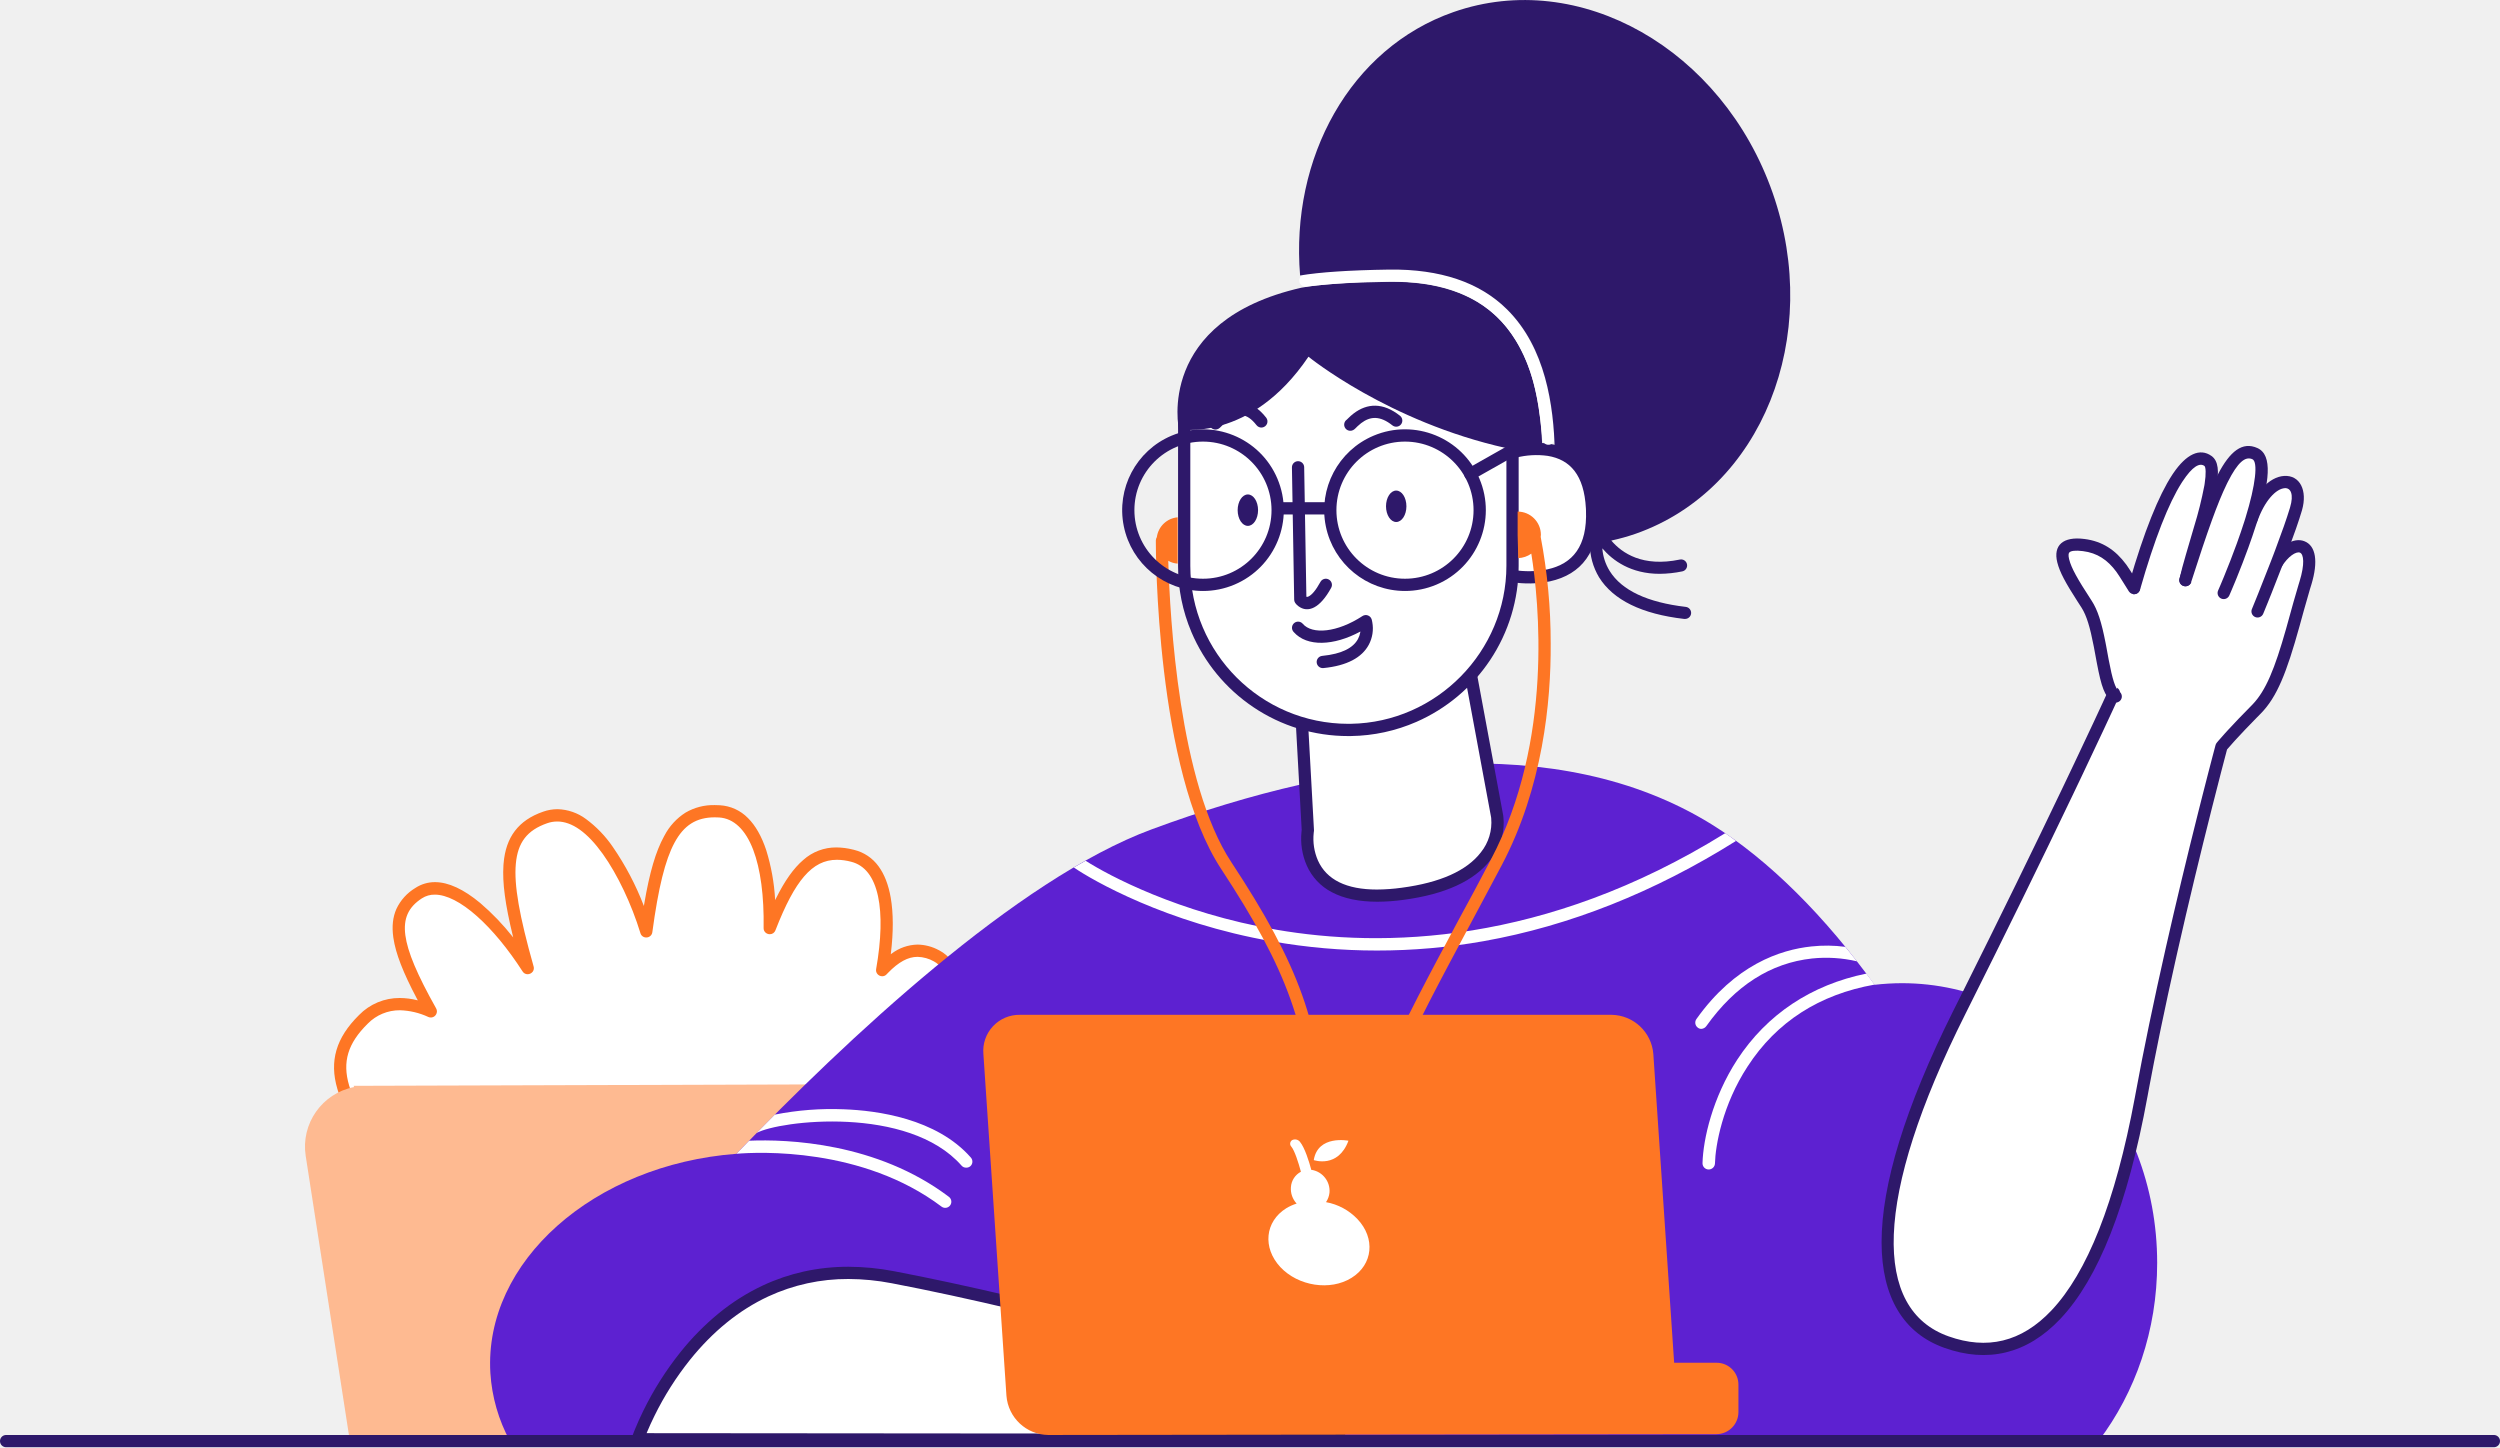
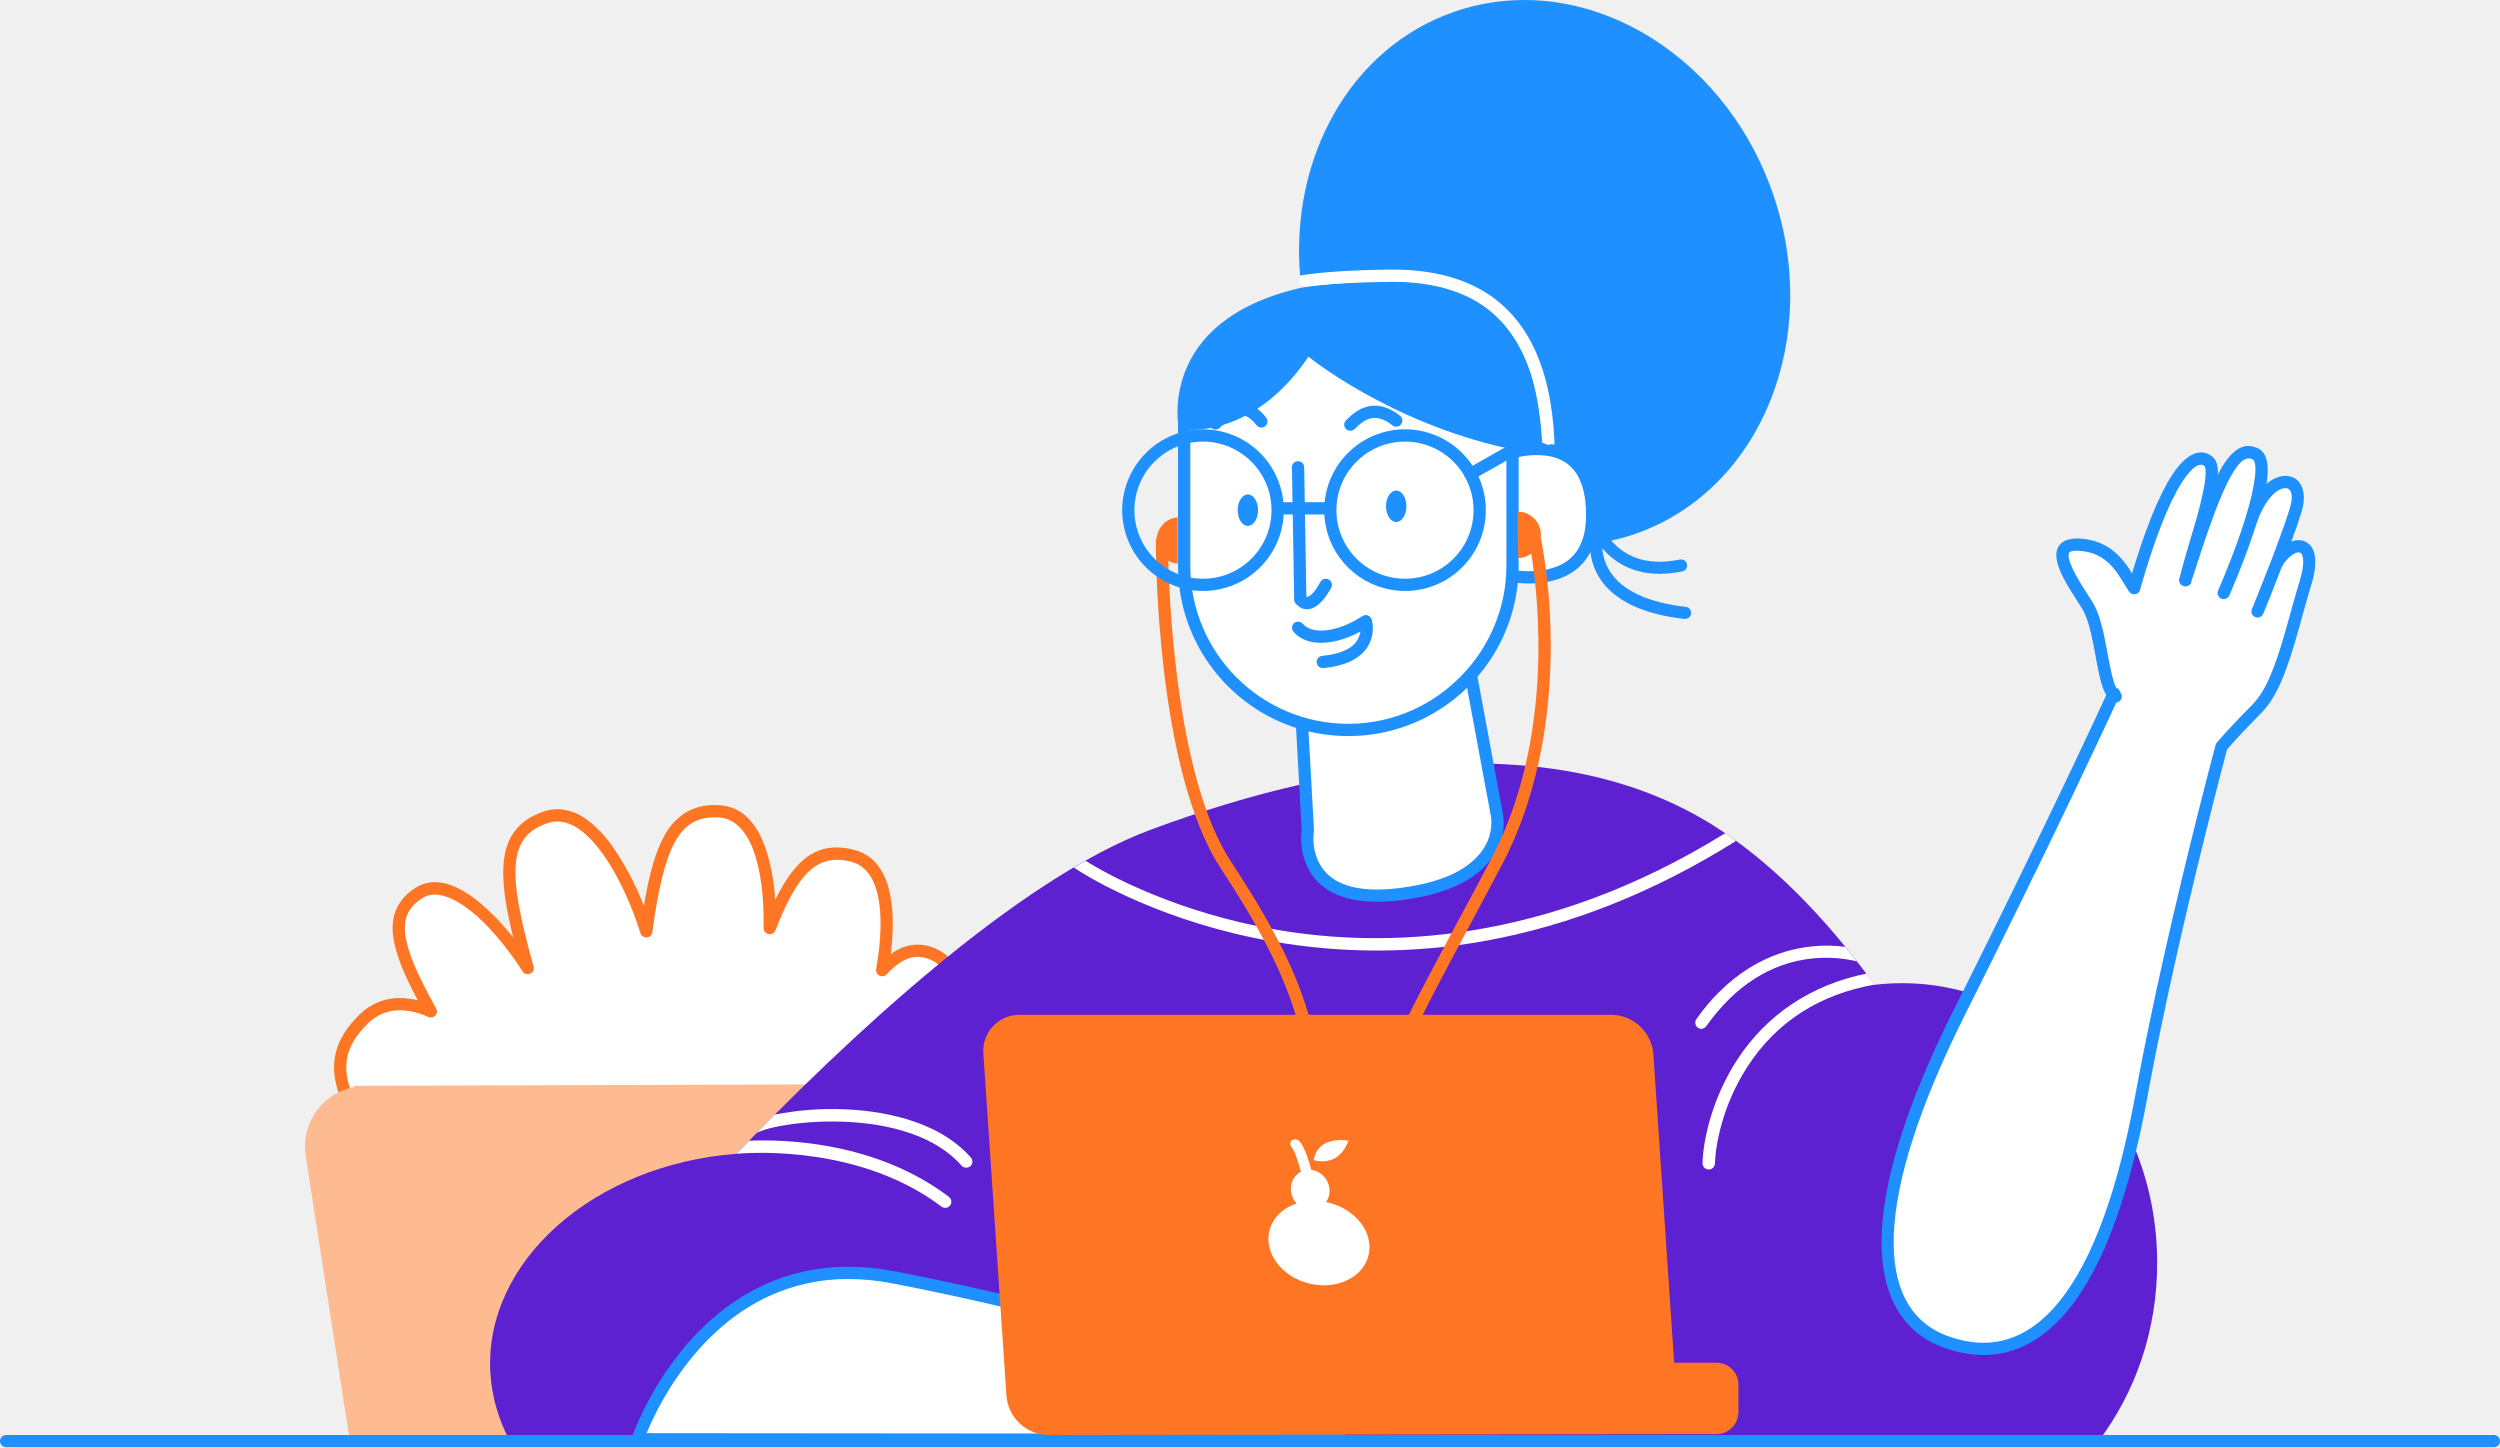
<svg xmlns="http://www.w3.org/2000/svg" viewBox="0 0 1225.1 709.2">
  <g id="support_solid" data-name="support/solid" transform="translate(2.2)">
    <g id="support_solid-2" data-name="support/solid" transform="translate(-3)">
      <g id="support_solid-3" data-name="support_solid">
        <g id="suculent" transform="translate(150 397)">
          <path id="succulent" d="M292.406,70.973c-9.6-5.1-17.8-2.7-26.8,6.9,4.1-23.2,4-51.3-14.4-56-18.9-4.9-29.6,6.9-40.7,35.4.4-24.4-4.4-55.9-24.6-57.2-22.7-1.4-30.3,17.3-35.9,58.8-7.1-23.2-26.6-63.9-49.6-55.8-22.5,7.9-21,29.6-8.5,73.8-12.3-19.1-37-47.5-53.5-36.7-15.7,10.2-11.4,26.9,6,57.9-11.5-5-23.4-5.5-33,3.9-21.5,21.2-11.1,41.3,18.6,78.6,29.8,37.3,243.7-28.7,253.8-45.5C294.006,118.173,309.906,80.373,292.406,70.973Z" transform="translate(17.494 0.527)" fill="#fff" />
          <path id="succulent_2_" d="M74.2,197.887h-.008c-22.29,0-36.937-4.188-43.534-12.445a316.178,316.178,0,0,1-19.342-26.368c-4.657-7.327-7.666-13.449-9.469-19.265l-.22-.728C-.4,132.194-.534,125.968,1.2,120.046c1.744-5.939,5.376-11.571,11.1-17.217A27.631,27.631,0,0,1,32.2,94.53a35.847,35.847,0,0,1,8.6,1.105l.252.064-.436-.821c-6.843-12.951-10.4-22.126-11.529-29.749l-.057-.4c-.737-5.337-.233-9.871,1.54-13.86a23.634,23.634,0,0,1,9.2-10.21,17.4,17.4,0,0,1,9.681-2.907C56.009,37.755,63.481,41.2,71.65,48A118.511,118.511,0,0,1,87.541,64.538l.258.321-.2-.826C83.865,48.7,82.451,38.054,83.011,29.525l.065-.868c.549-6.567,2.359-11.8,5.533-15.982,3.19-4.207,7.7-7.293,13.8-9.433A21.339,21.339,0,0,1,109.506,2a24.407,24.407,0,0,1,13.961,4.832,56.611,56.611,0,0,1,13.14,13.661,137.993,137.993,0,0,1,15.2,28.887l.022.058.18-1.067c2.628-15.444,5.628-25.654,9.725-33.1l.193-.346a29.424,29.424,0,0,1,10.3-11.227A26.966,26.966,0,0,1,186.608,0c.808,0,1.646.026,2.49.078a20.913,20.913,0,0,1,13.739,6.27c3.693,3.673,6.7,8.962,8.941,15.718a100.486,100.486,0,0,1,4.374,24.315l.013.175.359-.734c4.309-8.714,8.707-14.917,13.443-18.962a24.053,24.053,0,0,1,16.191-6.113,34.7,34.7,0,0,1,8.194,1.067l.6.15a20.818,20.818,0,0,1,11.824,7.963c2.9,3.9,4.927,9.116,6.028,15.5,1.3,7.565,1.33,16.7.074,27.158l-.061.5.42-.3a21.814,21.814,0,0,1,12.72-4.43,22.681,22.681,0,0,1,10.505,2.786l.367.193a16.444,16.444,0,0,1,5.735,5.033,19.623,19.623,0,0,1,3.049,7.268c1.147,5.382.743,12.205-1.2,20.281-2.662,11.071-8.423,24.753-15.034,35.707-1.419,2.361-5.877,5.417-13.249,9.082A281.289,281.289,0,0,1,248.3,160.262a760.836,760.836,0,0,1-80.314,23.767c-18.883,4.5-36.339,7.959-51.882,10.278A290.3,290.3,0,0,1,74.2,197.887ZM32.258,100.535a21.882,21.882,0,0,0-15.746,6.573c-9.8,9.66-12.526,18.716-9.128,30.281,2.982,10.149,10.258,21.86,25.951,41.769l2.014,2.542c2.7,3.384,7.4,5.961,13.97,7.662,6.386,1.653,14.588,2.492,24.379,2.492,23.284,0,55.407-4.724,92.9-13.662a762.584,762.584,0,0,0,79.457-23.5c10.452-3.8,19.605-7.539,26.47-10.825,6.7-3.208,10.751-5.749,11.713-7.348,6.317-10.468,11.812-23.5,14.339-34.014,1.615-6.718,2.055-12.332,1.306-16.685-.759-4.416-2.739-7.512-5.884-9.2a17.058,17.058,0,0,0-8.049-2.255c-4.685,0-9.291,2.5-14.5,7.866l-.66.692a2.9,2.9,0,0,1-2.157.959,3.114,3.114,0,0,1-2.359-1.1,2.924,2.924,0,0,1-.627-2.43c2.539-14.368,2.86-26.7.929-35.675-2.048-9.511-6.464-15.2-13.128-16.9a27.75,27.75,0,0,0-7-.974c-6.181,0-11.291,2.585-16.081,8.134-4.692,5.436-9.162,13.833-14.067,26.424a2.884,2.884,0,0,1-2.758,1.915,3.12,3.12,0,0,1-2.218-.909,2.912,2.912,0,0,1-.82-2.144C210.762,44.57,209,31.316,205.4,21.892,201.624,12,195.857,6.526,188.721,6.067,187.99,6.022,187.269,6,186.58,6c-9.03,0-15.123,3.842-19.757,12.458-4.554,8.47-7.9,21.983-10.845,43.816a2.953,2.953,0,0,1-2.988,2.6,2.907,2.907,0,0,1-2.854-2.123c-4.372-14.285-11.253-28.778-18.408-38.768-7.575-10.58-15.1-15.944-22.355-15.944A14.947,14.947,0,0,0,104.4,8.9c-9.79,3.438-14.371,9.383-15.318,19.879-.933,10.347,1.672,25.383,8.711,50.275a2.9,2.9,0,0,1-.445,2.595,3.193,3.193,0,0,1-2.5,1.238A2.869,2.869,0,0,1,92.383,81.5c-7.081-11-14.792-20.339-22.3-27.022-7.795-6.938-14.96-10.6-20.722-10.6a11.334,11.334,0,0,0-6.32,1.818c-6.671,4.334-9.168,9.9-8.1,18.064,1.064,8.112,5.715,19.169,15.079,35.853a2.915,2.915,0,0,1-.013,2.965,2.962,2.962,0,0,1-3.8,1.255A35.42,35.42,0,0,0,32.258,100.535Z" transform="translate(14.495 -2.472)" fill="#fe7624" />
          <path id="pot" d="M311.357.6l.2-.6L23.857.9l.2.6A29.748,29.748,0,0,0,.357,35.2L21.857,174l291.6-.9,21.5-138.8A29.654,29.654,0,0,0,311.357.6Z" transform="translate(0.243 134.2)" fill="#feba91" />
        </g>
        <g id="woman" transform="translate(240)">
          <g id="body" transform="translate(0 218)">
            <path id="clothing" d="M691.836,107.657a119.019,119.019,0,0,0-13.4.8c-23.9-33-51.3-61-80.1-78.8-75-46.2-178-33-274.1,2.6-66.1,24.4-149.8,103.2-203.5,159-70,5.3-123.8,52.9-120.6,107.4a80.582,80.582,0,0,0,9.6,33.4l234.9,1.6c.4-.6.8-1.3,1.2-1.9l348.4-1.2c.4.5.8,1,1.2,1.6l192.9-.3c17.9-23.7,28.6-54,28.6-87.1C816.936,168.957,760.936,107.657,691.836,107.657Z" transform="translate(0.964 156.143)" fill="#5d21d1" />
            <g id="clothing_lines" transform="translate(119 190)">
              <path id="Path" d="M319.2,0C230.5,55,150.9,56.2,99.3,47.3,51.5,39.1,17,20.7,5.8,13.5,3.9,14.6,2,15.7,0,16.8,9.2,23.1,45.2,43.9,97.2,53a294.635,294.635,0,0,0,51.3,4.5,298.4,298.4,0,0,0,52.4-4.6c42.1-7.5,83.6-24,123.6-49.1C322.7,2.4,321,1.2,319.2,0Z" transform="translate(168 0.3)" fill="#fff" />
              <path id="Path-2" data-name="Path" d="M5.461,39.4c14.1-19.8,31.5-30.9,51.8-33.1a66.5,66.5,0,0,1,22,1.4c-1.9-2.4-3.8-4.8-5.7-7.1a69.423,69.423,0,0,0-16.6-.2C41.661,2,19.461,9.4.561,36a3.041,3.041,0,0,0,.7,4.2,2.716,2.716,0,0,0,1.7.6A3.23,3.23,0,0,0,5.461,39.4Z" transform="translate(472.539 55.395)" fill="#fff" />
              <path id="Path-3" data-name="Path" d="M3,96H3a3.08,3.08,0,0,0,3.1-2.9c.2-8.8,3.7-28.8,16-47.6C36.3,23.6,57.3,10.2,84.3,5.4,83,3.6,81.7,1.8,80.3,0,53.3,5.5,31.5,20,17,42.2,4.9,60.8.3,81.2,0,92.9A3.031,3.031,0,0,0,3,96Z" transform="translate(476.1 69.1)" fill="#fff" />
              <path id="Path-4" data-name="Path" d="M42.8.114a143.643,143.643,0,0,0-33.9,2.6c-3,3-6,6-8.9,9,11.1-6.1,74.3-13.7,100.4,16a2.9,2.9,0,0,0,2.3,1,3.057,3.057,0,0,0,2-.7,3,3,0,0,0,.3-4.2C88.1,4.514,58.8.714,42.8.114Z" transform="translate(12.6 135.486)" fill="#fff" />
              <g id="Group" transform="translate(0 150)">
                <path id="Path-5" data-name="Path" d="M.422.522h.2a.139.139,0,0,0-.2,0Z" transform="translate(0.278 7.078)" fill="#fff" />
                <path id="Path-6" data-name="Path" d="M104.1,27.647C68.8.947,24.8-.653,6.2.147c-2.1,2.2-4.2,4.3-6.2,6.4,10.7-.9,61.8-3.3,100.5,25.9a3,3,0,0,0,3.6-4.8Z" transform="translate(2.7 0.853)" fill="#fff" />
              </g>
            </g>
            <path id="hand" d="M0,81.535s32.8-97,125.1-79.4,218.6,55.4,218.6,55.4v24.3Z" transform="translate(73.3 405.765)" fill="#fff" />
-             <path id="hand_2_" d="M346.7,87.84,3,87.54A3,3,0,0,1,.16,83.579c.023-.069.055-.16.095-.271l.388-1.062c.145-.386.283-.748.422-1.1l.489-1.23C2.782,76.877,4.211,73.7,5.8,70.474a155.71,155.71,0,0,1,18.11-28.579A127.26,127.26,0,0,1,42.538,22.951,104.686,104.686,0,0,1,64.41,9.132,96.733,96.733,0,0,1,84.479,2.324,101.446,101.446,0,0,1,106.258,0a120.073,120.073,0,0,1,22.406,2.193c17.189,3.278,36.8,7.5,58.276,12.541l3.644.859c12.756,3.021,26.314,6.362,40.3,9.931,26.091,6.658,53.663,14.092,81.95,22.1,8.758,2.478,17.286,4.928,25.347,7.282l5.392,1.582,3.992,1.183A2.98,2.98,0,0,1,349.7,60.54v24.3A3,3,0,0,1,346.7,87.84ZM106.258,6a92.239,92.239,0,0,0-39.31,8.571c-14.231,6.641-27.136,17.1-38.355,31.081A149.626,149.626,0,0,0,11.184,73.127c-1.3,2.644-2.5,5.254-3.542,7.757l-.274.661,336.335.293V62.778l-9.278-2.722c-7.445-2.167-15.259-4.409-23.226-6.664l-4.2-1.187c-26.729-7.529-52.836-14.55-77.6-20.869-13.977-3.566-27.5-6.9-40.2-9.9-22.839-5.408-43.584-9.9-61.661-13.344A114.049,114.049,0,0,0,106.258,6Z" transform="translate(70.298 402.76)" fill="#2e186a" />
+             <path id="hand_2_" d="M346.7,87.84,3,87.54A3,3,0,0,1,.16,83.579c.023-.069.055-.16.095-.271l.388-1.062c.145-.386.283-.748.422-1.1l.489-1.23C2.782,76.877,4.211,73.7,5.8,70.474a155.71,155.71,0,0,1,18.11-28.579A127.26,127.26,0,0,1,42.538,22.951,104.686,104.686,0,0,1,64.41,9.132,96.733,96.733,0,0,1,84.479,2.324,101.446,101.446,0,0,1,106.258,0a120.073,120.073,0,0,1,22.406,2.193c17.189,3.278,36.8,7.5,58.276,12.541l3.644.859c12.756,3.021,26.314,6.362,40.3,9.931,26.091,6.658,53.663,14.092,81.95,22.1,8.758,2.478,17.286,4.928,25.347,7.282l5.392,1.582,3.992,1.183A2.98,2.98,0,0,1,349.7,60.54v24.3A3,3,0,0,1,346.7,87.84ZM106.258,6a92.239,92.239,0,0,0-39.31,8.571c-14.231,6.641-27.136,17.1-38.355,31.081A149.626,149.626,0,0,0,11.184,73.127c-1.3,2.644-2.5,5.254-3.542,7.757l-.274.661,336.335.293V62.778l-9.278-2.722c-7.445-2.167-15.259-4.409-23.226-6.664l-4.2-1.187c-26.729-7.529-52.836-14.55-77.6-20.869-13.977-3.566-27.5-6.9-40.2-9.9-22.839-5.408-43.584-9.9-61.661-13.344A114.049,114.049,0,0,0,106.258,6Z" transform="translate(70.298 402.76)" fill="#1e90ff" />
            <g id="hand_II_1_" transform="translate(682)">
              <path id="Path-7" data-name="Path" d="M8.393,90.508s-7.4-3.7-8.3-12.2,4.8-45.5,14-50.7c9.3-5.2,51.6-28.1,59.4-27.6S84.493,68.408,8.393,90.508Z" transform="translate(111.707 38.492)" fill="#fff" />
              <path id="Path-8" data-name="Path" d="M0,63.453c15.8-55.3,28.7-67.7,36.2-62.3,6.8,4.9-7,40.1-11,58.4" transform="translate(124.6 6.747)" fill="#fff" />
-               <path id="Path_2_" d="M21.706,10.946l.485-.725C28.586.826,35.227-2.352,40.955,1.772c3.377,2.433,3.741,7.462,2.39,15.456l-.2,1.127c-.9,4.945-2.39,10.72-4.819,19.117l-3.971,13.55c-1.858,6.4-2.478,8.8-3.226,12.224a3,3,0,0,1-5.862-1.281l.284-1.276c.645-2.843,1.3-5.336,2.818-10.569l4-13.652a186.722,186.722,0,0,0,5.057-20.24l.123-.76c.812-5.219.557-8.352-.1-8.828-2.3-1.657-5.805.112-10.728,7.6l-.445.688c-6.319,9.923-13.222,27.314-20.39,52.4A3,3,0,0,1,.116,65.682l.516-1.795C7.939,38.642,15.023,21.114,21.706,10.946Z" transform="translate(121.599 3.694)" fill="#2e186a" />
+               <path id="Path_2_" d="M21.706,10.946l.485-.725C28.586.826,35.227-2.352,40.955,1.772c3.377,2.433,3.741,7.462,2.39,15.456l-.2,1.127c-.9,4.945-2.39,10.72-4.819,19.117l-3.971,13.55c-1.858,6.4-2.478,8.8-3.226,12.224a3,3,0,0,1-5.862-1.281l.284-1.276c.645-2.843,1.3-5.336,2.818-10.569l4-13.652a186.722,186.722,0,0,0,5.057-20.24l.123-.76c.812-5.219.557-8.352-.1-8.828-2.3-1.657-5.805.112-10.728,7.6l-.445.688c-6.319,9.923-13.222,27.314-20.39,52.4A3,3,0,0,1,.116,65.682l.516-1.795C7.939,38.642,15.023,21.114,21.706,10.946Z" transform="translate(121.599 3.694)" fill="#1e90ff" />
              <path id="hand_II_3_" d="M190.45,8.495c7.9-12.9,21-12.2,14.2,9.7-6.7,21.4-11.6,49.2-24.1,61.8s-17,18.2-17,18.2-25,93.3-39.2,170.9c-20.5,112.2-59.3,133.8-95.5,120.9-36.2-12.8-42.9-63.6,6.5-162.1,49.4-98.6,75.5-156,75.5-156" transform="translate(3.85 49.705)" fill="#fff" />
-               <path id="hand_II_4_" d="M190.892,9.939C195.377,2.616,201.9-1.492,207.131.5c5.761,2.195,6.884,10.02,3.519,21.153l-.726,2.359c-.866,2.852-1.757,5.978-2.936,10.246l-2.173,7.893c-6.357,22.93-11.063,34.677-18.879,42.7l-1.965,1.99c-4.086,4.151-7.494,7.737-10.278,10.779l-1.1,1.214c-1.158,1.282-2.107,2.36-2.86,3.242l-.45.528-1.58,6-1.418,5.445c-1.376,5.309-2.864,11.123-4.442,17.372-5.709,22.614-11.418,46.275-16.746,69.82l-1.151,5.113c-2.472,11.035-4.8,21.783-6.953,32.175l-.866,4.2q-2.781,13.57-5.116,26.093l-.705,3.821c-9.78,53.527-24.185,89.309-42.63,108.881-16.5,17.508-35.978,21.736-56.821,14.308C10.821,388.751.026,371.072,0,344.1c-.026-28.082,11.49-66.023,34.953-113.1l4.611-9.218C58.249,184.377,74.747,150.59,89,120.757l5.544-11.643q5.135-10.823,9.316-19.772l4.382-9.421,2.878-6.257a3,3,0,0,1,5.53,2.321l-.376.837-3.118,6.766-4.281,9.194q-4.869,10.409-11,23.313l-4.2,8.8c-15.088,31.553-32.658,67.472-52.642,107.36C-4.344,322.726-4.293,377.043,32.857,390.179c18.655,6.648,35.618,2.966,50.447-12.769,17.326-18.384,31.223-52.658,40.806-104.275l.289-1.569c1.976-10.8,4.223-22.244,6.715-34.253,2.5-12.028,5.216-24.528,8.127-37.394,5.043-22.287,10.426-44.671,15.827-66.178l2.2-8.7q1.532-6.024,2.929-11.423l1.864-7.16,1.592-6.028a3,3,0,0,1,.559-1.1l.412-.5.545-.643c.789-.923,1.774-2.043,2.968-3.365l1.515-1.663c3.154-3.433,7.054-7.511,11.769-12.264l.456-.469c6.406-6.731,10.752-17.234,16.357-37.018l3.6-12.992c1-3.571,1.795-6.329,2.6-8.933l.361-1.164c2.7-8.7,2.057-13.5.21-14.207s-5.826,1.8-8.986,6.963a3,3,0,0,1-5.117-3.134Z" transform="translate(0.85 46.695)" fill="#2e186a" />
+               <path id="hand_II_4_" d="M190.892,9.939C195.377,2.616,201.9-1.492,207.131.5c5.761,2.195,6.884,10.02,3.519,21.153l-.726,2.359c-.866,2.852-1.757,5.978-2.936,10.246l-2.173,7.893c-6.357,22.93-11.063,34.677-18.879,42.7l-1.965,1.99c-4.086,4.151-7.494,7.737-10.278,10.779l-1.1,1.214c-1.158,1.282-2.107,2.36-2.86,3.242l-.45.528-1.58,6-1.418,5.445c-1.376,5.309-2.864,11.123-4.442,17.372-5.709,22.614-11.418,46.275-16.746,69.82l-1.151,5.113c-2.472,11.035-4.8,21.783-6.953,32.175l-.866,4.2q-2.781,13.57-5.116,26.093l-.705,3.821c-9.78,53.527-24.185,89.309-42.63,108.881-16.5,17.508-35.978,21.736-56.821,14.308C10.821,388.751.026,371.072,0,344.1c-.026-28.082,11.49-66.023,34.953-113.1l4.611-9.218C58.249,184.377,74.747,150.59,89,120.757l5.544-11.643q5.135-10.823,9.316-19.772l4.382-9.421,2.878-6.257a3,3,0,0,1,5.53,2.321l-.376.837-3.118,6.766-4.281,9.194q-4.869,10.409-11,23.313l-4.2,8.8c-15.088,31.553-32.658,67.472-52.642,107.36C-4.344,322.726-4.293,377.043,32.857,390.179c18.655,6.648,35.618,2.966,50.447-12.769,17.326-18.384,31.223-52.658,40.806-104.275l.289-1.569c1.976-10.8,4.223-22.244,6.715-34.253,2.5-12.028,5.216-24.528,8.127-37.394,5.043-22.287,10.426-44.671,15.827-66.178l2.2-8.7q1.532-6.024,2.929-11.423l1.864-7.16,1.592-6.028a3,3,0,0,1,.559-1.1l.412-.5.545-.643c.789-.923,1.774-2.043,2.968-3.365l1.515-1.663c3.154-3.433,7.054-7.511,11.769-12.264l.456-.469c6.406-6.731,10.752-17.234,16.357-37.018l3.6-12.992c1-3.571,1.795-6.329,2.6-8.933l.361-1.164c2.7-8.7,2.057-13.5.21-14.207s-5.826,1.8-8.986,6.963a3,3,0,0,1-5.117-3.134Z" transform="translate(0.85 46.695)" fill="#1e90ff" />
              <path id="Path-9" data-name="Path" d="M26.12,74.442c-7.2-4.9-6.3-33.1-14.4-45.4-10-15.3-19.8-31.2-1.3-28.8,15.9,2,20.9,16,24.6,21" transform="translate(89.48 48.858)" fill="#fff" />
-               <path id="Path_2_2" data-name="Path_2_" d="M.47,11.705C-1.609,3.331,3.273-1.122,13.794.243,22.625,1.354,29.02,5.723,34.2,12.7l.242.332c1.891,2.647,5.49,8.678,5.964,9.369l.027.038A3,3,0,1,1,35.608,26l-.1-.145c-.854-1.263-4.595-7.525-6.124-9.585-4.276-5.759-9.3-9.193-16.348-10.079-3.677-.477-5.815-.138-6.6.578-.464.423-.62,1.406-.2,3.233l.061.254c1.04,4.19,4.046,9.551,10.6,19.6l.336.515c3.063,4.652,4.948,10.806,6.873,20.648l.389,2.031L25.66,59.4c1.829,9.681,3.257,14.141,5.055,15.479l.092.065a3,3,0,0,1-3.376,4.96c-3.752-2.553-5.365-7.274-7.556-18.8l-1.352-7.293-.195-1.02c-1.784-9.257-3.485-14.988-5.958-18.874L10.512,31.05C4.472,21.681,1.654,16.473.47,11.705Z" transform="translate(86.481 45.88)" fill="#2e186a" />
+               <path id="Path_2_2" data-name="Path_2_" d="M.47,11.705C-1.609,3.331,3.273-1.122,13.794.243,22.625,1.354,29.02,5.723,34.2,12.7l.242.332c1.891,2.647,5.49,8.678,5.964,9.369l.027.038A3,3,0,1,1,35.608,26l-.1-.145c-.854-1.263-4.595-7.525-6.124-9.585-4.276-5.759-9.3-9.193-16.348-10.079-3.677-.477-5.815-.138-6.6.578-.464.423-.62,1.406-.2,3.233l.061.254c1.04,4.19,4.046,9.551,10.6,19.6l.336.515c3.063,4.652,4.948,10.806,6.873,20.648l.389,2.031L25.66,59.4c1.829,9.681,3.257,14.141,5.055,15.479l.092.065a3,3,0,0,1-3.376,4.96c-3.752-2.553-5.365-7.274-7.556-18.8l-1.352-7.293-.195-1.02c-1.784-9.257-3.485-14.988-5.958-18.874L10.512,31.05C4.472,21.681,1.654,16.473.47,11.705Z" transform="translate(86.481 45.88)" fill="#1e90ff" />
              <path id="Path-10" data-name="Path" d="M3,63.39s14.1-34.2,18.8-50.1C27-4.01,8.8-6.51,0,18.39" transform="translate(182.1 18.21)" fill="#fff" />
-               <path id="Path_2_3" data-name="Path_2_" d="M18.956.024c7.8-.507,11.6,7.089,8.818,16.791l-.1.328C26.241,22,23.885,28.756,20.812,36.962l-.55,1.463q-.637,1.691-1.307,3.443c-1.949,5.1-4.019,10.378-6.1,15.6l-1.708,4.254L9.372,66.078l-.6,1.458a3,3,0,0,1-5.61-2.122L5.579,59.47q.394-.977.81-2.012c2.077-5.17,4.154-10.432,6.123-15.549l1.277-3.336.858-2.265c3.2-8.5,5.666-15.5,7.155-20.459l.125-.42c1.915-6.373.336-9.607-2.582-9.418-4.32.281-9.885,6.106-13.516,16.381a3,3,0,1,1-5.657-2C4.518,8.1,11.783.49,18.956.024Z" transform="translate(179.099 15.207)" fill="#2e186a" />
+               <path id="Path_2_3" data-name="Path_2_" d="M18.956.024c7.8-.507,11.6,7.089,8.818,16.791l-.1.328C26.241,22,23.885,28.756,20.812,36.962l-.55,1.463q-.637,1.691-1.307,3.443c-1.949,5.1-4.019,10.378-6.1,15.6l-1.708,4.254L9.372,66.078l-.6,1.458a3,3,0,0,1-5.61-2.122L5.579,59.47q.394-.977.81-2.012c2.077-5.17,4.154-10.432,6.123-15.549l1.277-3.336.858-2.265c3.2-8.5,5.666-15.5,7.155-20.459l.125-.42c1.915-6.373.336-9.607-2.582-9.418-4.32.281-9.885,6.106-13.516,16.381a3,3,0,1,1-5.657-2C4.518,8.1,11.783.49,18.956.024Z" transform="translate(179.099 15.207)" fill="#1e90ff" />
              <path id="Path-11" data-name="Path" d="M18.8,69S46.5,6.3,34.1.7C22.8-4.4,14.2,18.5,0,62.7" transform="translate(149.7 3.598)" fill="#fff" />
-               <path id="Path_2_4" data-name="Path_2_" d="M18.883,14.095C24.9,2.463,31.012-2.277,38.336,1.029c7.532,3.4,6.1,16.387-.633,37.593-1.144,3.6-2.431,7.361-3.834,11.236-1.812,5-3.738,9.975-5.677,14.742l-.727,1.778c-.679,1.65-1.316,3.167-1.9,4.529l-1.023,2.369a3,3,0,0,1-5.488-2.425l.781-1.8.65-1.528c.449-1.061.927-2.207,1.428-3.426,2.152-5.227,4.3-10.74,6.311-16.279,1.378-3.8,2.639-7.488,3.757-11.008l.49-1.564C37.522,18.895,38.658,7.758,35.867,6.5c-3.472-1.567-7.172,1.43-12.048,11.126l-.56,1.131c-4.489,9.223-9.293,22.686-17.4,47.926A3,3,0,1,1,.145,64.845l1.743-5.4C9.3,36.592,13.853,24.157,18.313,15.218Z" transform="translate(146.699 0.537)" fill="#2e186a" />
+               <path id="Path_2_4" data-name="Path_2_" d="M18.883,14.095C24.9,2.463,31.012-2.277,38.336,1.029c7.532,3.4,6.1,16.387-.633,37.593-1.144,3.6-2.431,7.361-3.834,11.236-1.812,5-3.738,9.975-5.677,14.742l-.727,1.778c-.679,1.65-1.316,3.167-1.9,4.529l-1.023,2.369a3,3,0,0,1-5.488-2.425l.781-1.8.65-1.528c.449-1.061.927-2.207,1.428-3.426,2.152-5.227,4.3-10.74,6.311-16.279,1.378-3.8,2.639-7.488,3.757-11.008l.49-1.564C37.522,18.895,38.658,7.758,35.867,6.5c-3.472-1.567-7.172,1.43-12.048,11.126l-.56,1.131c-4.489,9.223-9.293,22.686-17.4,47.926A3,3,0,1,1,.145,64.845l1.743-5.4C9.3,36.592,13.853,24.157,18.313,15.218Z" transform="translate(146.699 0.537)" fill="#1e90ff" />
            </g>
          </g>
          <g id="head" transform="translate(313)">
            <path id="neck" d="M0,24.3,3.9,95s-6.6,38.2,46.4,31.1c52.8-7,46.3-38.3,46.3-38.3L80.3,0Z" transform="translate(84.8 311.9)" fill="#fff" />
-             <path id="neck_2_" d="M40.946,132.987h0c-8.958,0-16.462-1.574-22.3-4.677A27.02,27.02,0,0,1,6.356,115.216,32.769,32.769,0,0,1,3.783,98.768c.02-.206.042-.4.064-.592l.041-.32L0,27.466A2.991,2.991,0,0,1,2.131,24.43L82.431.13A3,3,0,0,1,86.25,2.453L102.56,90.3c.032.168.065.375.1.616l.05.407a27.3,27.3,0,0,1-.8,10.279,31.29,31.29,0,0,1-5.487,10.863c-7.912,10.3-22.285,16.9-42.721,19.607A96.811,96.811,0,0,1,40.946,132.987ZM80.962,6.842,6.125,29.489,9.9,97.836a3.038,3.038,0,0,1-.009.452l-.031.224c-.015.088-.035.238-.056.412l-.045.423a26.742,26.742,0,0,0,2.078,13.419c4.227,9.45,13.947,14.242,28.89,14.243a92.614,92.614,0,0,0,12.183-.882c18.806-2.493,31.846-8.319,38.756-17.314A23.375,23.375,0,0,0,96.746,92c-.023-.2-.046-.368-.068-.5L80.962,6.842Z" transform="translate(81.8 308.899)" fill="#2e186a" />
+             <path id="neck_2_" d="M40.946,132.987h0c-8.958,0-16.462-1.574-22.3-4.677A27.02,27.02,0,0,1,6.356,115.216,32.769,32.769,0,0,1,3.783,98.768c.02-.206.042-.4.064-.592l.041-.32L0,27.466A2.991,2.991,0,0,1,2.131,24.43L82.431.13A3,3,0,0,1,86.25,2.453L102.56,90.3c.032.168.065.375.1.616l.05.407a27.3,27.3,0,0,1-.8,10.279,31.29,31.29,0,0,1-5.487,10.863c-7.912,10.3-22.285,16.9-42.721,19.607A96.811,96.811,0,0,1,40.946,132.987ZM80.962,6.842,6.125,29.489,9.9,97.836a3.038,3.038,0,0,1-.009.452l-.031.224c-.015.088-.035.238-.056.412l-.045.423a26.742,26.742,0,0,0,2.078,13.419c4.227,9.45,13.947,14.242,28.89,14.243a92.614,92.614,0,0,0,12.183-.882c18.806-2.493,31.846-8.319,38.756-17.314A23.375,23.375,0,0,0,96.746,92c-.023-.2-.046-.368-.068-.5L80.962,6.842Z" transform="translate(81.8 308.899)" fill="#1e90ff" />
            <path id="ear" d="M0,2.7S41-12.7,42.6,30,0,61.6,0,61.6" transform="translate(185.4 219.996)" fill="#fff" />
-             <path id="ear_2_" d="M6.971,1.441A45.966,45.966,0,0,1,24.807.484C38.939,2.787,47.858,13.126,48.6,32.9c.766,20.447-8.337,31.639-23.635,34.987a52.582,52.582,0,0,1-18.985.341l-.968-.155c-1.22-.206-2.152-.4-2.74-.551a3,3,0,0,1,1.289-5.857l.651.147.31.065c.688.142,1.479.285,2.36.419a46.831,46.831,0,0,0,16.8-.27C36.2,59.286,43.258,50.608,42.6,33.125l-.046-1.016c-.867-16.25-7.659-23.9-18.715-25.7A40.221,40.221,0,0,0,8.351,7.28c-1.01.239-1.943.492-2.782.745l-.412.127c-.306.1-.558.179-.752.245l-.35.124A3,3,0,1,1,1.946,2.9l.387-.141A46.734,46.734,0,0,1,6.971,1.441Z" transform="translate(182.399 216.987)" fill="#2e186a" />
+             <path id="ear_2_" d="M6.971,1.441A45.966,45.966,0,0,1,24.807.484C38.939,2.787,47.858,13.126,48.6,32.9c.766,20.447-8.337,31.639-23.635,34.987a52.582,52.582,0,0,1-18.985.341l-.968-.155c-1.22-.206-2.152-.4-2.74-.551a3,3,0,0,1,1.289-5.857l.651.147.31.065c.688.142,1.479.285,2.36.419a46.831,46.831,0,0,0,16.8-.27C36.2,59.286,43.258,50.608,42.6,33.125l-.046-1.016c-.867-16.25-7.659-23.9-18.715-25.7A40.221,40.221,0,0,0,8.351,7.28c-1.01.239-1.943.492-2.782.745l-.412.127c-.306.1-.558.179-.752.245l-.35.124A3,3,0,1,1,1.946,2.9l.387-.141A46.734,46.734,0,0,1,6.971,1.441Z" transform="translate(182.399 216.987)" fill="#1e90ff" />
            <path id="face" d="M80.4,202.1h0A80.4,80.4,0,0,1,0,121.7V51.5A51.555,51.555,0,0,1,51.5,0h70.4a39.05,39.05,0,0,1,39,39v82.6A80.511,80.511,0,0,1,80.4,202.1Z" transform="translate(28.1 155.6)" fill="#fff" />
-             <path id="face_2_" d="M83.4,208.1a83.008,83.008,0,0,1-46.628-14.244A83.653,83.653,0,0,1,6.554,157.162,82.867,82.867,0,0,1,0,124.7V54.5A54.562,54.562,0,0,1,54.5,0h70.4a42.047,42.047,0,0,1,42,42v82.6a83.117,83.117,0,0,1-13.977,46.251,83.769,83.769,0,0,1-36.109,30.291,82.953,82.953,0,0,1-32.057,6.948ZM54.5,6A48.555,48.555,0,0,0,6,54.5v70.2a77.476,77.476,0,0,0,77.376,77.4l1.308-.011c42.026-.682,76.217-35.444,76.217-77.49V42a36.041,36.041,0,0,0-36-36Z" transform="translate(25.1 152.6)" fill="#2e186a" />
+             <path id="face_2_" d="M83.4,208.1a83.008,83.008,0,0,1-46.628-14.244A83.653,83.653,0,0,1,6.554,157.162,82.867,82.867,0,0,1,0,124.7V54.5A54.562,54.562,0,0,1,54.5,0h70.4a42.047,42.047,0,0,1,42,42v82.6a83.117,83.117,0,0,1-13.977,46.251,83.769,83.769,0,0,1-36.109,30.291,82.953,82.953,0,0,1-32.057,6.948ZM54.5,6A48.555,48.555,0,0,0,6,54.5v70.2a77.476,77.476,0,0,0,77.376,77.4l1.308-.011c42.026-.682,76.217-35.444,76.217-77.49V42a36.041,36.041,0,0,0-36-36Z" transform="translate(25.1 152.6)" fill="#1e90ff" />
            <g id="headphones" transform="translate(14 250)">
              <path id="Path-12" data-name="Path" d="M93.11,64.6a277.361,277.361,0,0,0-4.9-52.2c0-.3.1-.7.1-1A11.4,11.4,0,0,0,76.91,0V11.4l.3,11.4a11.725,11.725,0,0,0,6.4-2.2c3.7,23,11,91.6-19.8,149.9-5.6,10.7-10.9,20.6-16.1,30.1-29,54.1-48.2,89.9-47.7,121.8a3.076,3.076,0,0,0,3,3h0a3.009,3.009,0,0,0,3-3c-.4-30.4,18.5-65.6,47-118.9,5.1-9.6,10.4-19.4,16.1-30.2C89.21,135.2,93.31,93.2,93.11,64.6Z" transform="translate(100.59 0.7)" fill="#fe7624" />
              <path id="Path-13" data-name="Path" d="M6.1,21.3a10.321,10.321,0,0,0,4.6,1.4V0A11.276,11.276,0,0,0,.5,9.7,3.371,3.371,0,0,0,0,11.4C0,16,0,123.7,32,172.3c32.7,49.8,42.8,78.2,45.1,126.4a3.058,3.058,0,0,0,3,2.9h.1a3.075,3.075,0,0,0,2.9-3.1C80.8,248.9,70.5,219.9,37,169,11.4,130.2,6.9,49.4,6.1,21.3Z" transform="translate(0.2 3.5)" fill="#fe7624" />
            </g>
-             <path id="nose" d="M2.949,0A3,3,0,0,1,5.991,2.773L6,2.949,7.077,66.433l.047.018a1.165,1.165,0,0,0,.789-.067l.147-.059c1.542-.66,3.574-2.892,5.907-7.163a3,3,0,0,1,5.266,2.876c-5.481,10.037-11.379,12.56-16.09,9a6.908,6.908,0,0,1-1.506-1.524,3,3,0,0,1-.525-1.44L1.1,67.851,0,3.051A3,3,0,0,1,2.949,0Z" transform="translate(80.9 226)" fill="#2e186a" />
-             <path id="mouth" d="M34.557.491A3,3,0,0,1,39.07,2.127l.07.248c.073.277.155.641.232,1.084a16.941,16.941,0,0,1-1.728,11.129c-3.35,6.205-10.59,10.25-22.25,11.4a3,3,0,0,1-.588-5.971c9.819-.967,15.25-4,17.559-8.278A10.594,10.594,0,0,0,33.482,8.5l.065-.424-.091.05C20.416,15.149,7.389,15.617.933,8.395L.718,8.148A3,3,0,0,1,5.283,4.255C9.924,9.7,22.209,8.573,34.557.491Z" transform="translate(80.9 301.398)" fill="#2e186a" />
-             <path id="brow" d="M4.668,3.792c6.546-4.979,14.318-5.511,22.7,1.157a3,3,0,0,1-3.735,4.7C17.568,4.82,12.8,5.146,8.3,8.568a19.424,19.424,0,0,0-1.737,1.5l-1.1,1.089c-.155.149-.286.268-.427.382a3.053,3.053,0,0,1-1.307.67A3,3,0,0,1,1.2,6.9l.13-.094.657-.653A26.44,26.44,0,0,1,4.668,3.792Z" transform="translate(106.499 198.803)" fill="#2e186a" />
-             <ellipse id="eye_II" cx="5" cy="7.7" rx="5" ry="7.7" transform="translate(127 240.4)" fill="#2e186a" />
-             <ellipse id="eye" cx="5" cy="7.7" rx="5" ry="7.7" transform="translate(54.3 242.3)" fill="#2e186a" />
-             <path id="brow_II" d="M4.955,4.256C12.444-1.718,20.656-2,27.868,7.264a3,3,0,1,1-4.734,3.686c-4.869-6.253-9.3-6.1-14.437-2a25.977,25.977,0,0,0-2.017,1.8L5.5,11.922c-.159.155-.292.277-.429.392a2.984,2.984,0,0,1-1.345.7A3,3,0,0,1,1.2,7.709l.115-.083.772-.774A33.308,33.308,0,0,1,4.955,4.256Z" transform="translate(40.399 197.393)" fill="#2e186a" />
+             <path id="nose" d="M2.949,0A3,3,0,0,1,5.991,2.773L6,2.949,7.077,66.433l.047.018a1.165,1.165,0,0,0,.789-.067l.147-.059c1.542-.66,3.574-2.892,5.907-7.163a3,3,0,0,1,5.266,2.876c-5.481,10.037-11.379,12.56-16.09,9a6.908,6.908,0,0,1-1.506-1.524,3,3,0,0,1-.525-1.44L1.1,67.851,0,3.051A3,3,0,0,1,2.949,0Z" transform="translate(80.9 226)" fill="#1e90ff" />
+             <path id="mouth" d="M34.557.491A3,3,0,0,1,39.07,2.127l.07.248c.073.277.155.641.232,1.084a16.941,16.941,0,0,1-1.728,11.129c-3.35,6.205-10.59,10.25-22.25,11.4a3,3,0,0,1-.588-5.971c9.819-.967,15.25-4,17.559-8.278A10.594,10.594,0,0,0,33.482,8.5l.065-.424-.091.05C20.416,15.149,7.389,15.617.933,8.395L.718,8.148A3,3,0,0,1,5.283,4.255C9.924,9.7,22.209,8.573,34.557.491Z" transform="translate(80.9 301.398)" fill="#1e90ff" />
+             <path id="brow" d="M4.668,3.792c6.546-4.979,14.318-5.511,22.7,1.157a3,3,0,0,1-3.735,4.7C17.568,4.82,12.8,5.146,8.3,8.568a19.424,19.424,0,0,0-1.737,1.5l-1.1,1.089c-.155.149-.286.268-.427.382a3.053,3.053,0,0,1-1.307.67A3,3,0,0,1,1.2,6.9l.13-.094.657-.653A26.44,26.44,0,0,1,4.668,3.792Z" transform="translate(106.499 198.803)" fill="#1e90ff" />
+             <ellipse id="eye_II" cx="5" cy="7.7" rx="5" ry="7.7" transform="translate(127 240.4)" fill="#1e90ff" />
+             <ellipse id="eye" cx="5" cy="7.7" rx="5" ry="7.7" transform="translate(54.3 242.3)" fill="#1e90ff" />
+             <path id="brow_II" d="M4.955,4.256C12.444-1.718,20.656-2,27.868,7.264a3,3,0,1,1-4.734,3.686c-4.869-6.253-9.3-6.1-14.437-2a25.977,25.977,0,0,0-2.017,1.8L5.5,11.922c-.159.155-.292.277-.429.392a2.984,2.984,0,0,1-1.345.7A3,3,0,0,1,1.2,7.709l.115-.083.772-.774A33.308,33.308,0,0,1,4.955,4.256Z" transform="translate(40.399 197.393)" fill="#1e90ff" />
            <g id="hair_shape" transform="translate(24)">
-               <path id="Path-14" data-name="Path" d="M103.795.011c-19.5.3-34.3,1.2-43.1,2.9h0c-71.6,16.3-60,69.3-60,69.3s35,6.7,63.5-35.5c0,0,39.1,31.9,97,44.8.9-.2,2-.5,3-.8v2.9a46.707,46.707,0,0,1,14.6-1.5c-.6-20.9-4.4-47.3-21.6-64.3C144.995,5.711,126.995-.289,103.795.011Z" transform="translate(0.805 138.089)" fill="#2e186a" />
+               <path id="Path-14" data-name="Path" d="M103.795.011c-19.5.3-34.3,1.2-43.1,2.9h0c-71.6,16.3-60,69.3-60,69.3s35,6.7,63.5-35.5c0,0,39.1,31.9,97,44.8.9-.2,2-.5,3-.8v2.9a46.707,46.707,0,0,1,14.6-1.5c-.6-20.9-4.4-47.3-21.6-64.3C144.995,5.711,126.995-.289,103.795.011Z" transform="translate(0.805 138.089)" fill="#1e90ff" />
              <path id="Path-15" data-name="Path" d="M2.588,2.535A351.244,351.244,0,0,1,47.432.006C78.34.334,99,11.722,111.237,31.807a88.58,88.58,0,0,1,10.444,27,171.635,171.635,0,0,1,3.408,23.935,3,3,0,0,1-5.977.521l-.161-1.795c-1.865-20.148-5.064-33.788-12.837-46.542C94.965,16.638,76.235,6.312,47.382,6.006L45.619,6A342.914,342.914,0,0,0,3.413,8.478a3,3,0,1,1-.825-5.943Z" transform="translate(60.5 131.994)" fill="#fff" />
-               <path id="Path-16" data-name="Path" d="M232.111,94.587c-24.7-70.6-94.7-110.3-156.4-88.7-50.7,17.7-80,71.4-75.2,129.1,9.3-1.6,23.9-2.6,43.7-2.9,24.9-.3,44.3,6.2,57.7,19.5,19,18.8,22.9,47.3,23.4,69.5,9.2,2.5,17.7,10,18.4,28.9.1,1.9-1.6,16.6-1.2,16.5a31.6,31.6,0,0,0,4.5,16.4c6.9,11.1,20.9,18,41.7,20.4h.4a2.96,2.96,0,0,0,.4-5.9c-18.8-2.2-31.4-8.1-37.3-17.6a24.467,24.467,0,0,1-3.6-11.1c5.1,6,14,12.5,28.1,12.5a56.866,56.866,0,0,0,11.1-1.2,2.961,2.961,0,1,0-1.2-5.8c-18.2,3.8-28.3-3.1-33.6-9.3a103.666,103.666,0,0,0,12.1-3.4C226.711,239.787,256.711,165.087,232.111,94.587Z" transform="translate(60.389 0.013)" fill="#2e186a" />
+               <path id="Path-16" data-name="Path" d="M232.111,94.587c-24.7-70.6-94.7-110.3-156.4-88.7-50.7,17.7-80,71.4-75.2,129.1,9.3-1.6,23.9-2.6,43.7-2.9,24.9-.3,44.3,6.2,57.7,19.5,19,18.8,22.9,47.3,23.4,69.5,9.2,2.5,17.7,10,18.4,28.9.1,1.9-1.6,16.6-1.2,16.5a31.6,31.6,0,0,0,4.5,16.4c6.9,11.1,20.9,18,41.7,20.4h.4a2.96,2.96,0,0,0,.4-5.9c-18.8-2.2-31.4-8.1-37.3-17.6a24.467,24.467,0,0,1-3.6-11.1c5.1,6,14,12.5,28.1,12.5a56.866,56.866,0,0,0,11.1-1.2,2.961,2.961,0,1,0-1.2-5.8c-18.2,3.8-28.3-3.1-33.6-9.3a103.666,103.666,0,0,0,12.1-3.4C226.711,239.787,256.711,165.087,232.111,94.587Z" transform="translate(60.389 0.013)" fill="#1e90ff" />
            </g>
            <g id="glasses" transform="translate(0 213)">
-               <path id="Oval" d="M39.6,79.2A39.61,39.61,0,0,1,24.186,3.112,39.61,39.61,0,0,1,55.014,76.088,39.353,39.353,0,0,1,39.6,79.2ZM39.6,6A33.6,33.6,0,1,0,73.2,39.6,33.638,33.638,0,0,0,39.6,6Z" transform="translate(96.7 -2.6)" fill="#2e186a" />
-               <path id="Path-17" data-name="Path" d="M26.8,0a3,3,0,0,1,.176,5.995L26.8,6H3A3,3,0,0,1,2.824.005L3,0Z" transform="translate(72.1 33.1)" fill="#2e186a" />
-               <path id="Path-18" data-name="Path" d="M22.224.389a3,3,0,0,1,3.109,5.129l-.156.095-20.7,11.7a3,3,0,0,1-3.109-5.129l.156-.095Z" transform="translate(165.299 4.599)" fill="#2e186a" />
-               <path id="Oval-2" data-name="Oval" d="M39.6,79.2A39.61,39.61,0,0,1,24.186,3.112,39.61,39.61,0,0,1,55.014,76.088,39.353,39.353,0,0,1,39.6,79.2ZM39.6,6A33.6,33.6,0,1,0,73.2,39.6,33.638,33.638,0,0,0,39.6,6Z" transform="translate(-2.3 -2.6)" fill="#2e186a" />
+               <path id="Oval" d="M39.6,79.2A39.61,39.61,0,0,1,24.186,3.112,39.61,39.61,0,0,1,55.014,76.088,39.353,39.353,0,0,1,39.6,79.2ZM39.6,6A33.6,33.6,0,1,0,73.2,39.6,33.638,33.638,0,0,0,39.6,6Z" transform="translate(96.7 -2.6)" fill="#1e90ff" />
+               <path id="Path-17" data-name="Path" d="M26.8,0a3,3,0,0,1,.176,5.995L26.8,6H3A3,3,0,0,1,2.824.005L3,0Z" transform="translate(72.1 33.1)" fill="#1e90ff" />
+               <path id="Path-18" data-name="Path" d="M22.224.389a3,3,0,0,1,3.109,5.129l-.156.095-20.7,11.7a3,3,0,0,1-3.109-5.129l.156-.095Z" transform="translate(165.299 4.599)" fill="#1e90ff" />
+               <path id="Oval-2" data-name="Oval" d="M39.6,79.2A39.61,39.61,0,0,1,24.186,3.112,39.61,39.61,0,0,1,55.014,76.088,39.353,39.353,0,0,1,39.6,79.2ZM39.6,6A33.6,33.6,0,1,0,73.2,39.6,33.638,33.638,0,0,0,39.6,6Z" transform="translate(-2.3 -2.6)" fill="#1e90ff" />
            </g>
          </g>
        </g>
        <g id="laptop" transform="translate(482 497)">
          <path id="shape" d="M359.355,170.5h-20.8l-10.2-151.3A20.85,20.85,0,0,0,307.855,0H17.955A17.674,17.674,0,0,0,.055,19.2l11.3,167.5a20.85,20.85,0,0,0,20.5,19.2l327.4-.4a10.819,10.819,0,0,0,10.8-10.8V181.4A10.693,10.693,0,0,0,359.355,170.5Z" transform="translate(0.645 0.3)" fill="#fe7624" />
          <g id="icon" transform="translate(140 61)">
            <path id="Path-19" data-name="Path" d="M43.636,39.048a28.182,28.182,0,0,0-15.4-8.3,10.226,10.226,0,0,0,1.7-4.6,10.449,10.449,0,0,0-8.6-11.2h-.3c-1.1-4.1-3.2-10.9-5.6-13.8a3.1,3.1,0,0,0-3.8-.8,2.084,2.084,0,0,0-.4,3.2c1.6,1.9,3.5,7.8,4.7,12.3a9.2,9.2,0,0,0-4.9,7.5,10.623,10.623,0,0,0,2.8,8.1,23.432,23.432,0,0,0-5.1,2.3c-10.4,6.5-11.7,19.3-2.9,28.8,8.8,9.4,24.5,11.8,34.9,5.3C51.236,61.348,52.536,48.448,43.636,39.048Z" transform="translate(0.364 0.352)" fill="#fff" />
            <path id="Path-20" data-name="Path" d="M17,.316s-15-3-17,9.5C.1,9.816,11.9,14.016,17,.316Z" transform="translate(22.6 0.684)" fill="#fff" />
          </g>
        </g>
-         <path id="line" d="M1222.1,0a3,3,0,0,1,.176,5.995L1222.1,6H3A3,3,0,0,1,2.824.005L3,0Z" transform="translate(0.8 703.2)" fill="#2e186a" />
+         <path id="line" d="M1222.1,0a3,3,0,0,1,.176,5.995L1222.1,6H3A3,3,0,0,1,2.824.005L3,0Z" transform="translate(0.8 703.2)" fill="#1e90ff" />
      </g>
    </g>
  </g>
</svg>
